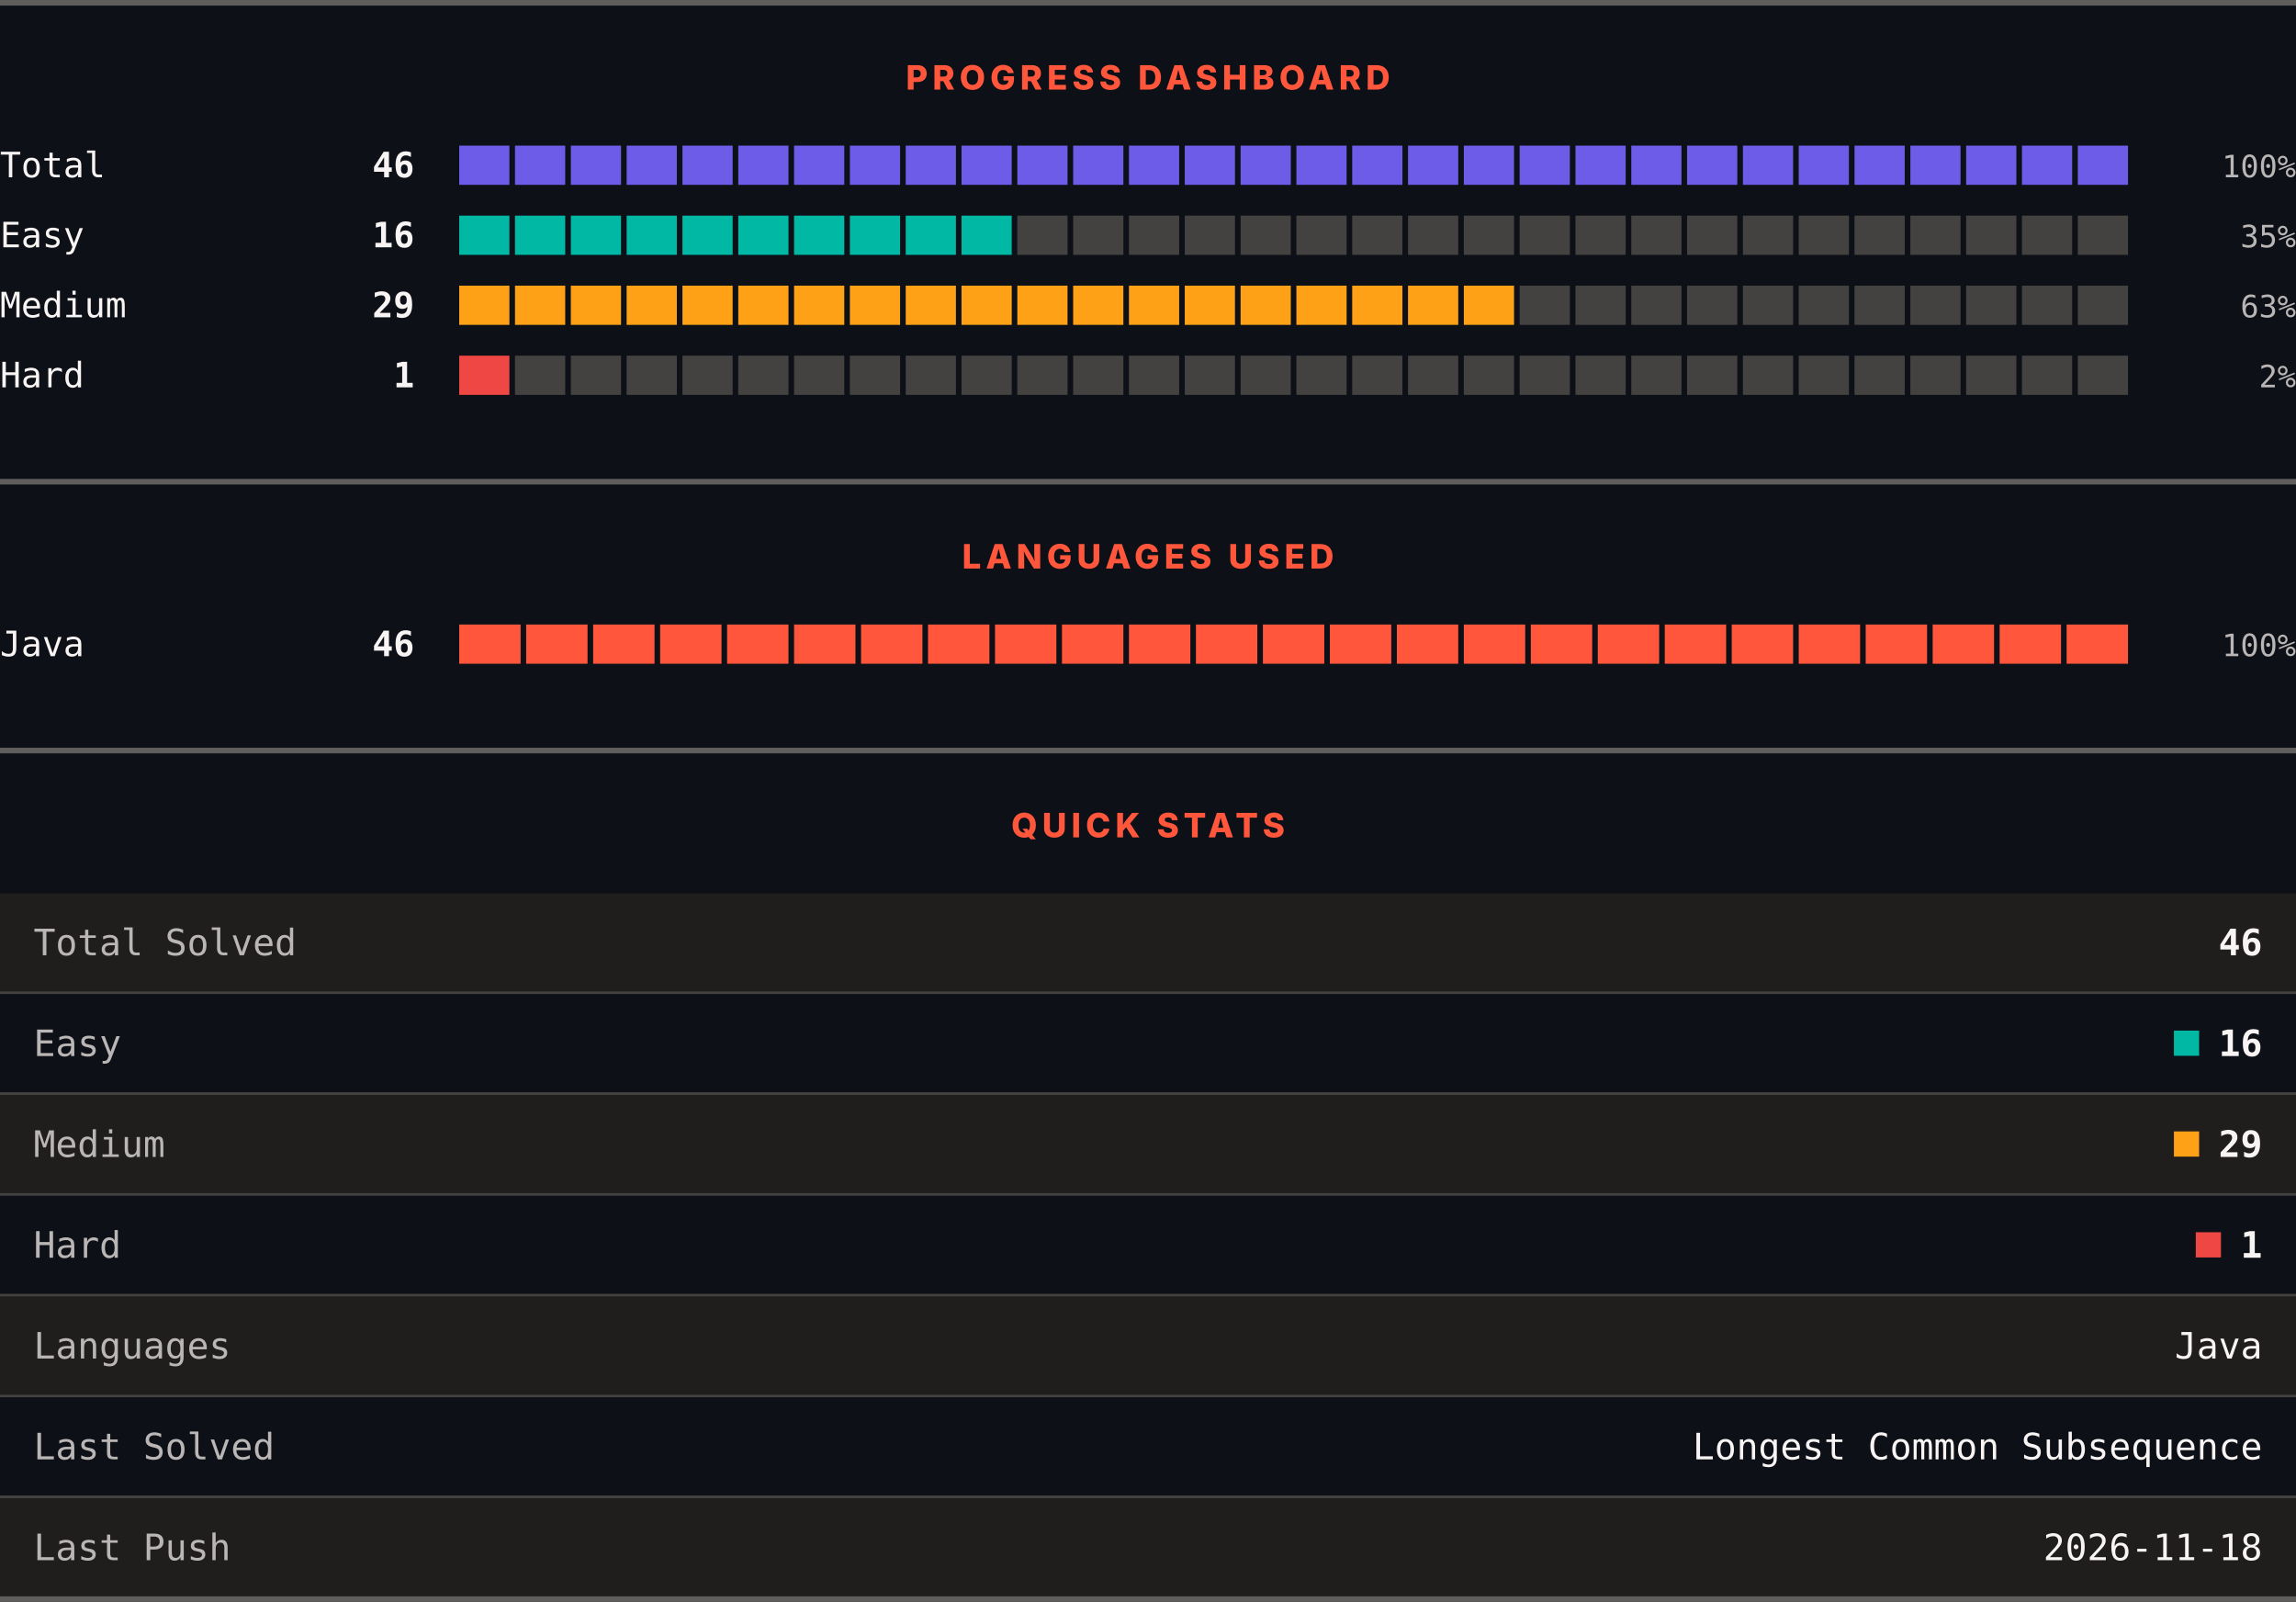
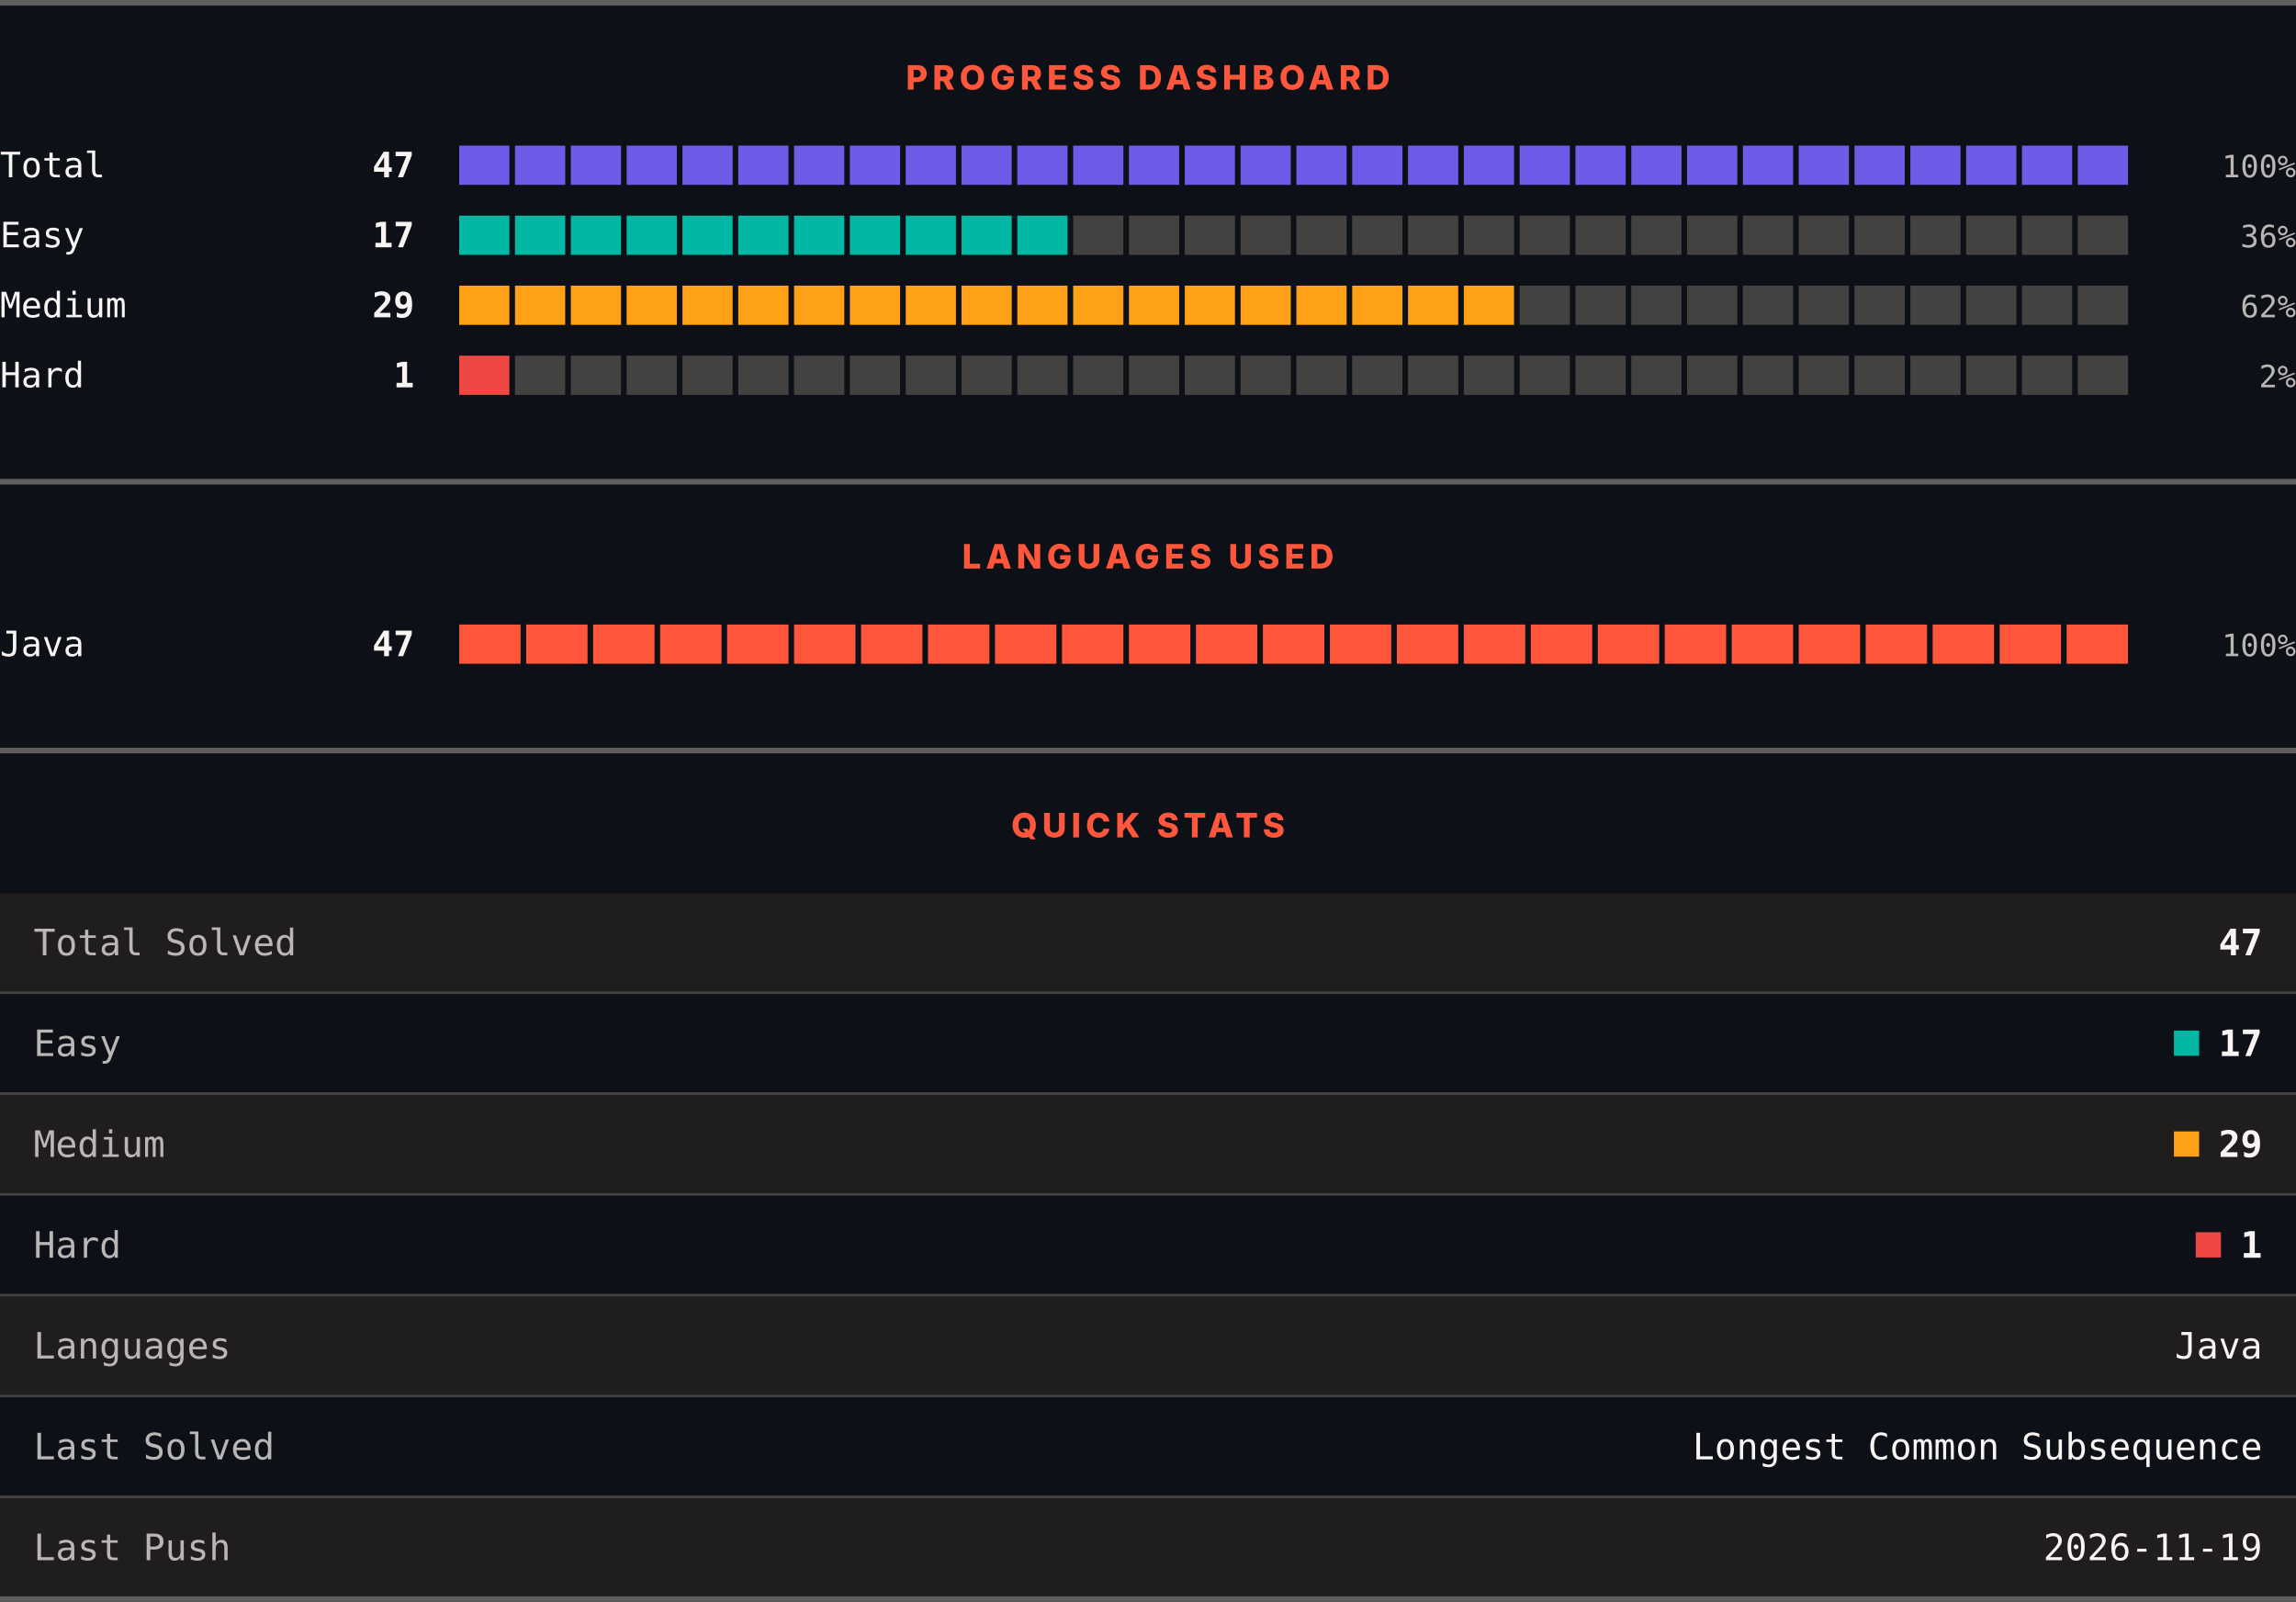
<svg xmlns="http://www.w3.org/2000/svg" width="820" height="572" viewBox="0 0 820 572" role="img" aria-label="LeetCode progress, languages and quick stats">
  <rect width="820" height="572" fill="#0d1117" />
  <rect x="0" y="0" width="820" height="2" fill="#605d5d" />
  <text x="410" y="32" text-anchor="middle" font-family="Archivo, system-ui, -apple-system, Segoe UI, sans-serif" font-size="12" font-weight="800" letter-spacing="1.68" fill="#ff563c">PROGRESS DASHBOARD</text>
  <text x="0" y="63.3" font-family="ui-monospace, SFMono-Regular, Menlo, Consolas, monospace" font-size="12.5" fill="#f8f4f4">Total</text>
-   <text x="148" y="63.3" text-anchor="end" font-family="ui-monospace, SFMono-Regular, Menlo, Consolas, monospace" font-size="12.5" font-weight="700" fill="#f8f4f4">46</text>
+   <text x="148" y="63.3" text-anchor="end" font-family="ui-monospace, SFMono-Regular, Menlo, Consolas, monospace" font-size="12.5" font-weight="700" fill="#f8f4f4">47</text>
  <rect x="164.00" y="52" width="17.93" height="14" fill="#6c5ce7" />
  <rect x="183.93" y="52" width="17.93" height="14" fill="#6c5ce7" />
  <rect x="203.87" y="52" width="17.93" height="14" fill="#6c5ce7" />
  <rect x="223.80" y="52" width="17.93" height="14" fill="#6c5ce7" />
  <rect x="243.73" y="52" width="17.93" height="14" fill="#6c5ce7" />
  <rect x="263.67" y="52" width="17.93" height="14" fill="#6c5ce7" />
  <rect x="283.60" y="52" width="17.93" height="14" fill="#6c5ce7" />
  <rect x="303.53" y="52" width="17.93" height="14" fill="#6c5ce7" />
  <rect x="323.47" y="52" width="17.93" height="14" fill="#6c5ce7" />
  <rect x="343.40" y="52" width="17.93" height="14" fill="#6c5ce7" />
  <rect x="363.33" y="52" width="17.93" height="14" fill="#6c5ce7" />
  <rect x="383.27" y="52" width="17.93" height="14" fill="#6c5ce7" />
  <rect x="403.20" y="52" width="17.93" height="14" fill="#6c5ce7" />
  <rect x="423.13" y="52" width="17.93" height="14" fill="#6c5ce7" />
  <rect x="443.07" y="52" width="17.93" height="14" fill="#6c5ce7" />
  <rect x="463.00" y="52" width="17.93" height="14" fill="#6c5ce7" />
  <rect x="482.93" y="52" width="17.93" height="14" fill="#6c5ce7" />
  <rect x="502.87" y="52" width="17.93" height="14" fill="#6c5ce7" />
  <rect x="522.80" y="52" width="17.93" height="14" fill="#6c5ce7" />
  <rect x="542.73" y="52" width="17.93" height="14" fill="#6c5ce7" />
  <rect x="562.67" y="52" width="17.93" height="14" fill="#6c5ce7" />
  <rect x="582.60" y="52" width="17.93" height="14" fill="#6c5ce7" />
  <rect x="602.53" y="52" width="17.93" height="14" fill="#6c5ce7" />
  <rect x="622.47" y="52" width="17.93" height="14" fill="#6c5ce7" />
  <rect x="642.40" y="52" width="17.93" height="14" fill="#6c5ce7" />
  <rect x="662.33" y="52" width="17.93" height="14" fill="#6c5ce7" />
  <rect x="682.27" y="52" width="17.93" height="14" fill="#6c5ce7" />
  <rect x="702.20" y="52" width="17.93" height="14" fill="#6c5ce7" />
  <rect x="722.13" y="52" width="17.93" height="14" fill="#6c5ce7" />
  <rect x="742.07" y="52" width="17.93" height="14" fill="#6c5ce7" />
  <text x="820" y="63.3" text-anchor="end" font-family="ui-monospace, SFMono-Regular, Menlo, Consolas, monospace" font-size="11" fill="#bab6b6">100%</text>
  <text x="0" y="88.3" font-family="ui-monospace, SFMono-Regular, Menlo, Consolas, monospace" font-size="12.5" fill="#f8f4f4">Easy</text>
-   <text x="148" y="88.3" text-anchor="end" font-family="ui-monospace, SFMono-Regular, Menlo, Consolas, monospace" font-size="12.5" font-weight="700" fill="#f8f4f4">16</text>
+   <text x="148" y="88.3" text-anchor="end" font-family="ui-monospace, SFMono-Regular, Menlo, Consolas, monospace" font-size="12.5" font-weight="700" fill="#f8f4f4">17</text>
  <rect x="164.00" y="77" width="17.93" height="14" fill="#00b8a3" />
  <rect x="183.93" y="77" width="17.93" height="14" fill="#00b8a3" />
  <rect x="203.87" y="77" width="17.93" height="14" fill="#00b8a3" />
  <rect x="223.80" y="77" width="17.93" height="14" fill="#00b8a3" />
  <rect x="243.73" y="77" width="17.93" height="14" fill="#00b8a3" />
  <rect x="263.67" y="77" width="17.93" height="14" fill="#00b8a3" />
  <rect x="283.60" y="77" width="17.93" height="14" fill="#00b8a3" />
  <rect x="303.53" y="77" width="17.93" height="14" fill="#00b8a3" />
  <rect x="323.47" y="77" width="17.93" height="14" fill="#00b8a3" />
  <rect x="343.40" y="77" width="17.93" height="14" fill="#00b8a3" />
-   <rect x="363.33" y="77" width="17.93" height="14" fill="#444141" />
+   <rect x="363.33" y="77" width="17.93" height="14" fill="#00b8a3" />
  <rect x="383.27" y="77" width="17.93" height="14" fill="#444141" />
  <rect x="403.20" y="77" width="17.93" height="14" fill="#444141" />
  <rect x="423.13" y="77" width="17.93" height="14" fill="#444141" />
  <rect x="443.07" y="77" width="17.93" height="14" fill="#444141" />
  <rect x="463.00" y="77" width="17.93" height="14" fill="#444141" />
  <rect x="482.93" y="77" width="17.93" height="14" fill="#444141" />
  <rect x="502.87" y="77" width="17.93" height="14" fill="#444141" />
  <rect x="522.80" y="77" width="17.93" height="14" fill="#444141" />
  <rect x="542.73" y="77" width="17.93" height="14" fill="#444141" />
  <rect x="562.67" y="77" width="17.93" height="14" fill="#444141" />
  <rect x="582.60" y="77" width="17.93" height="14" fill="#444141" />
  <rect x="602.53" y="77" width="17.93" height="14" fill="#444141" />
  <rect x="622.47" y="77" width="17.93" height="14" fill="#444141" />
  <rect x="642.40" y="77" width="17.93" height="14" fill="#444141" />
  <rect x="662.33" y="77" width="17.93" height="14" fill="#444141" />
  <rect x="682.27" y="77" width="17.93" height="14" fill="#444141" />
  <rect x="702.20" y="77" width="17.93" height="14" fill="#444141" />
  <rect x="722.13" y="77" width="17.93" height="14" fill="#444141" />
  <rect x="742.07" y="77" width="17.93" height="14" fill="#444141" />
-   <text x="820" y="88.3" text-anchor="end" font-family="ui-monospace, SFMono-Regular, Menlo, Consolas, monospace" font-size="11" fill="#bab6b6">35%</text>
+   <text x="820" y="88.3" text-anchor="end" font-family="ui-monospace, SFMono-Regular, Menlo, Consolas, monospace" font-size="11" fill="#bab6b6">36%</text>
  <text x="0" y="113.3" font-family="ui-monospace, SFMono-Regular, Menlo, Consolas, monospace" font-size="12.5" fill="#f8f4f4">Medium</text>
  <text x="148" y="113.3" text-anchor="end" font-family="ui-monospace, SFMono-Regular, Menlo, Consolas, monospace" font-size="12.5" font-weight="700" fill="#f8f4f4">29</text>
  <rect x="164.00" y="102" width="17.93" height="14" fill="#ffa116" />
  <rect x="183.93" y="102" width="17.93" height="14" fill="#ffa116" />
  <rect x="203.87" y="102" width="17.93" height="14" fill="#ffa116" />
  <rect x="223.80" y="102" width="17.93" height="14" fill="#ffa116" />
  <rect x="243.73" y="102" width="17.93" height="14" fill="#ffa116" />
  <rect x="263.67" y="102" width="17.93" height="14" fill="#ffa116" />
  <rect x="283.60" y="102" width="17.93" height="14" fill="#ffa116" />
  <rect x="303.53" y="102" width="17.93" height="14" fill="#ffa116" />
  <rect x="323.47" y="102" width="17.93" height="14" fill="#ffa116" />
  <rect x="343.40" y="102" width="17.93" height="14" fill="#ffa116" />
  <rect x="363.33" y="102" width="17.93" height="14" fill="#ffa116" />
  <rect x="383.27" y="102" width="17.93" height="14" fill="#ffa116" />
  <rect x="403.20" y="102" width="17.93" height="14" fill="#ffa116" />
  <rect x="423.13" y="102" width="17.93" height="14" fill="#ffa116" />
  <rect x="443.07" y="102" width="17.93" height="14" fill="#ffa116" />
  <rect x="463.00" y="102" width="17.93" height="14" fill="#ffa116" />
  <rect x="482.93" y="102" width="17.93" height="14" fill="#ffa116" />
  <rect x="502.87" y="102" width="17.93" height="14" fill="#ffa116" />
  <rect x="522.80" y="102" width="17.93" height="14" fill="#ffa116" />
  <rect x="542.73" y="102" width="17.93" height="14" fill="#444141" />
  <rect x="562.67" y="102" width="17.93" height="14" fill="#444141" />
  <rect x="582.60" y="102" width="17.93" height="14" fill="#444141" />
  <rect x="602.53" y="102" width="17.93" height="14" fill="#444141" />
  <rect x="622.47" y="102" width="17.93" height="14" fill="#444141" />
  <rect x="642.40" y="102" width="17.93" height="14" fill="#444141" />
  <rect x="662.33" y="102" width="17.93" height="14" fill="#444141" />
  <rect x="682.27" y="102" width="17.93" height="14" fill="#444141" />
  <rect x="702.20" y="102" width="17.93" height="14" fill="#444141" />
  <rect x="722.13" y="102" width="17.93" height="14" fill="#444141" />
  <rect x="742.07" y="102" width="17.93" height="14" fill="#444141" />
-   <text x="820" y="113.3" text-anchor="end" font-family="ui-monospace, SFMono-Regular, Menlo, Consolas, monospace" font-size="11" fill="#bab6b6">63%</text>
+   <text x="820" y="113.3" text-anchor="end" font-family="ui-monospace, SFMono-Regular, Menlo, Consolas, monospace" font-size="11" fill="#bab6b6">62%</text>
  <text x="0" y="138.3" font-family="ui-monospace, SFMono-Regular, Menlo, Consolas, monospace" font-size="12.5" fill="#f8f4f4">Hard</text>
  <text x="148" y="138.3" text-anchor="end" font-family="ui-monospace, SFMono-Regular, Menlo, Consolas, monospace" font-size="12.5" font-weight="700" fill="#f8f4f4">1</text>
  <rect x="164.00" y="127" width="17.93" height="14" fill="#ef4743" />
  <rect x="183.93" y="127" width="17.93" height="14" fill="#444141" />
  <rect x="203.87" y="127" width="17.93" height="14" fill="#444141" />
  <rect x="223.80" y="127" width="17.93" height="14" fill="#444141" />
  <rect x="243.73" y="127" width="17.93" height="14" fill="#444141" />
  <rect x="263.67" y="127" width="17.93" height="14" fill="#444141" />
  <rect x="283.60" y="127" width="17.93" height="14" fill="#444141" />
  <rect x="303.53" y="127" width="17.93" height="14" fill="#444141" />
  <rect x="323.47" y="127" width="17.93" height="14" fill="#444141" />
  <rect x="343.40" y="127" width="17.93" height="14" fill="#444141" />
  <rect x="363.33" y="127" width="17.93" height="14" fill="#444141" />
  <rect x="383.27" y="127" width="17.93" height="14" fill="#444141" />
  <rect x="403.20" y="127" width="17.93" height="14" fill="#444141" />
  <rect x="423.13" y="127" width="17.93" height="14" fill="#444141" />
  <rect x="443.07" y="127" width="17.93" height="14" fill="#444141" />
  <rect x="463.00" y="127" width="17.93" height="14" fill="#444141" />
  <rect x="482.93" y="127" width="17.93" height="14" fill="#444141" />
  <rect x="502.87" y="127" width="17.93" height="14" fill="#444141" />
  <rect x="522.80" y="127" width="17.93" height="14" fill="#444141" />
  <rect x="542.73" y="127" width="17.93" height="14" fill="#444141" />
  <rect x="562.67" y="127" width="17.93" height="14" fill="#444141" />
  <rect x="582.60" y="127" width="17.93" height="14" fill="#444141" />
  <rect x="602.53" y="127" width="17.93" height="14" fill="#444141" />
  <rect x="622.47" y="127" width="17.93" height="14" fill="#444141" />
  <rect x="642.40" y="127" width="17.93" height="14" fill="#444141" />
  <rect x="662.33" y="127" width="17.93" height="14" fill="#444141" />
  <rect x="682.27" y="127" width="17.93" height="14" fill="#444141" />
  <rect x="702.20" y="127" width="17.93" height="14" fill="#444141" />
  <rect x="722.13" y="127" width="17.93" height="14" fill="#444141" />
  <rect x="742.07" y="127" width="17.93" height="14" fill="#444141" />
  <text x="820" y="138.3" text-anchor="end" font-family="ui-monospace, SFMono-Regular, Menlo, Consolas, monospace" font-size="11" fill="#bab6b6">2%</text>
  <rect x="0" y="171" width="820" height="2" fill="#605d5d" />
  <text x="410" y="203" text-anchor="middle" font-family="Archivo, system-ui, -apple-system, Segoe UI, sans-serif" font-size="12" font-weight="800" letter-spacing="1.68" fill="#ff563c">LANGUAGES USED</text>
  <text x="0" y="234.3" font-family="ui-monospace, SFMono-Regular, Menlo, Consolas, monospace" font-size="12.5" fill="#f8f4f4">Java</text>
-   <text x="148" y="234.3" text-anchor="end" font-family="ui-monospace, SFMono-Regular, Menlo, Consolas, monospace" font-size="12.5" font-weight="700" fill="#f8f4f4">46</text>
+   <text x="148" y="234.3" text-anchor="end" font-family="ui-monospace, SFMono-Regular, Menlo, Consolas, monospace" font-size="12.5" font-weight="700" fill="#f8f4f4">47</text>
  <rect x="164.00" y="223" width="21.92" height="14" fill="#ff563c" />
  <rect x="187.92" y="223" width="21.92" height="14" fill="#ff563c" />
  <rect x="211.84" y="223" width="21.92" height="14" fill="#ff563c" />
  <rect x="235.76" y="223" width="21.92" height="14" fill="#ff563c" />
  <rect x="259.68" y="223" width="21.92" height="14" fill="#ff563c" />
  <rect x="283.60" y="223" width="21.92" height="14" fill="#ff563c" />
  <rect x="307.52" y="223" width="21.92" height="14" fill="#ff563c" />
  <rect x="331.44" y="223" width="21.92" height="14" fill="#ff563c" />
  <rect x="355.36" y="223" width="21.92" height="14" fill="#ff563c" />
  <rect x="379.28" y="223" width="21.92" height="14" fill="#ff563c" />
  <rect x="403.20" y="223" width="21.92" height="14" fill="#ff563c" />
  <rect x="427.12" y="223" width="21.92" height="14" fill="#ff563c" />
  <rect x="451.04" y="223" width="21.92" height="14" fill="#ff563c" />
  <rect x="474.96" y="223" width="21.92" height="14" fill="#ff563c" />
  <rect x="498.88" y="223" width="21.92" height="14" fill="#ff563c" />
  <rect x="522.80" y="223" width="21.92" height="14" fill="#ff563c" />
  <rect x="546.72" y="223" width="21.92" height="14" fill="#ff563c" />
  <rect x="570.64" y="223" width="21.92" height="14" fill="#ff563c" />
  <rect x="594.56" y="223" width="21.92" height="14" fill="#ff563c" />
  <rect x="618.48" y="223" width="21.92" height="14" fill="#ff563c" />
  <rect x="642.40" y="223" width="21.92" height="14" fill="#ff563c" />
  <rect x="666.32" y="223" width="21.92" height="14" fill="#ff563c" />
  <rect x="690.24" y="223" width="21.92" height="14" fill="#ff563c" />
  <rect x="714.16" y="223" width="21.92" height="14" fill="#ff563c" />
  <rect x="738.08" y="223" width="21.92" height="14" fill="#ff563c" />
  <text x="820" y="234.3" text-anchor="end" font-family="ui-monospace, SFMono-Regular, Menlo, Consolas, monospace" font-size="11" fill="#bab6b6">100%</text>
  <rect x="0" y="267" width="820" height="2" fill="#605d5d" />
  <text x="410" y="299" text-anchor="middle" font-family="Archivo, system-ui, -apple-system, Segoe UI, sans-serif" font-size="12" font-weight="800" letter-spacing="1.68" fill="#ff563c">QUICK STATS</text>
  <rect x="0" y="319" width="820" height="35" fill="#201e1d" />
  <text x="12" y="341.1" font-family="ui-monospace, SFMono-Regular, Menlo, Consolas, monospace" font-size="13" fill="#bab6b6">Total Solved</text>
-   <text x="808" y="341.1" text-anchor="end" font-family="ui-monospace, SFMono-Regular, Menlo, Consolas, monospace" font-size="13" font-weight="700" fill="#f8f4f4">46</text>
+   <text x="808" y="341.1" text-anchor="end" font-family="ui-monospace, SFMono-Regular, Menlo, Consolas, monospace" font-size="13" font-weight="700" fill="#f8f4f4">47</text>
  <rect x="0" y="354" width="820" height="1" fill="#444141" />
  <rect x="0" y="355" width="820" height="35" fill="#0d1117" />
  <text x="12" y="377.1" font-family="ui-monospace, SFMono-Regular, Menlo, Consolas, monospace" font-size="13" fill="#bab6b6">Easy</text>
  <rect x="776.4" y="368" width="9" height="9" fill="#00b8a3" />
-   <text x="808" y="377.1" text-anchor="end" font-family="ui-monospace, SFMono-Regular, Menlo, Consolas, monospace" font-size="13" font-weight="700" fill="#f8f4f4">16</text>
+   <text x="808" y="377.1" text-anchor="end" font-family="ui-monospace, SFMono-Regular, Menlo, Consolas, monospace" font-size="13" font-weight="700" fill="#f8f4f4">17</text>
  <rect x="0" y="390" width="820" height="1" fill="#444141" />
  <rect x="0" y="391" width="820" height="35" fill="#201e1d" />
  <text x="12" y="413.1" font-family="ui-monospace, SFMono-Regular, Menlo, Consolas, monospace" font-size="13" fill="#bab6b6">Medium</text>
  <rect x="776.4" y="404" width="9" height="9" fill="#ffa116" />
  <text x="808" y="413.1" text-anchor="end" font-family="ui-monospace, SFMono-Regular, Menlo, Consolas, monospace" font-size="13" font-weight="700" fill="#f8f4f4">29</text>
  <rect x="0" y="426" width="820" height="1" fill="#444141" />
  <rect x="0" y="427" width="820" height="35" fill="#0d1117" />
  <text x="12" y="449.1" font-family="ui-monospace, SFMono-Regular, Menlo, Consolas, monospace" font-size="13" fill="#bab6b6">Hard</text>
  <rect x="784.2" y="440" width="9" height="9" fill="#ef4743" />
  <text x="808" y="449.1" text-anchor="end" font-family="ui-monospace, SFMono-Regular, Menlo, Consolas, monospace" font-size="13" font-weight="700" fill="#f8f4f4">1</text>
  <rect x="0" y="462" width="820" height="1" fill="#444141" />
  <rect x="0" y="463" width="820" height="35" fill="#201e1d" />
  <text x="12" y="485.1" font-family="ui-monospace, SFMono-Regular, Menlo, Consolas, monospace" font-size="13" fill="#bab6b6">Languages</text>
  <text x="808" y="485.1" text-anchor="end" font-family="ui-monospace, SFMono-Regular, Menlo, Consolas, monospace" font-size="13" fill="#f8f4f4">Java</text>
  <rect x="0" y="498" width="820" height="1" fill="#444141" />
  <rect x="0" y="499" width="820" height="35" fill="#0d1117" />
  <text x="12" y="521.1" font-family="ui-monospace, SFMono-Regular, Menlo, Consolas, monospace" font-size="13" fill="#bab6b6">Last Solved</text>
  <text x="808" y="521.1" text-anchor="end" font-family="ui-monospace, SFMono-Regular, Menlo, Consolas, monospace" font-size="13" fill="#f8f4f4">Longest Common Subsequence</text>
  <rect x="0" y="534" width="820" height="1" fill="#444141" />
  <rect x="0" y="535" width="820" height="35" fill="#201e1d" />
  <text x="12" y="557.1" font-family="ui-monospace, SFMono-Regular, Menlo, Consolas, monospace" font-size="13" fill="#bab6b6">Last Push</text>
-   <text x="808" y="557.1" text-anchor="end" font-family="ui-monospace, SFMono-Regular, Menlo, Consolas, monospace" font-size="13" fill="#f8f4f4">2026-11-18</text>
+   <text x="808" y="557.1" text-anchor="end" font-family="ui-monospace, SFMono-Regular, Menlo, Consolas, monospace" font-size="13" fill="#f8f4f4">2026-11-19</text>
  <rect x="0" y="570" width="820" height="2" fill="#605d5d" />
</svg>
